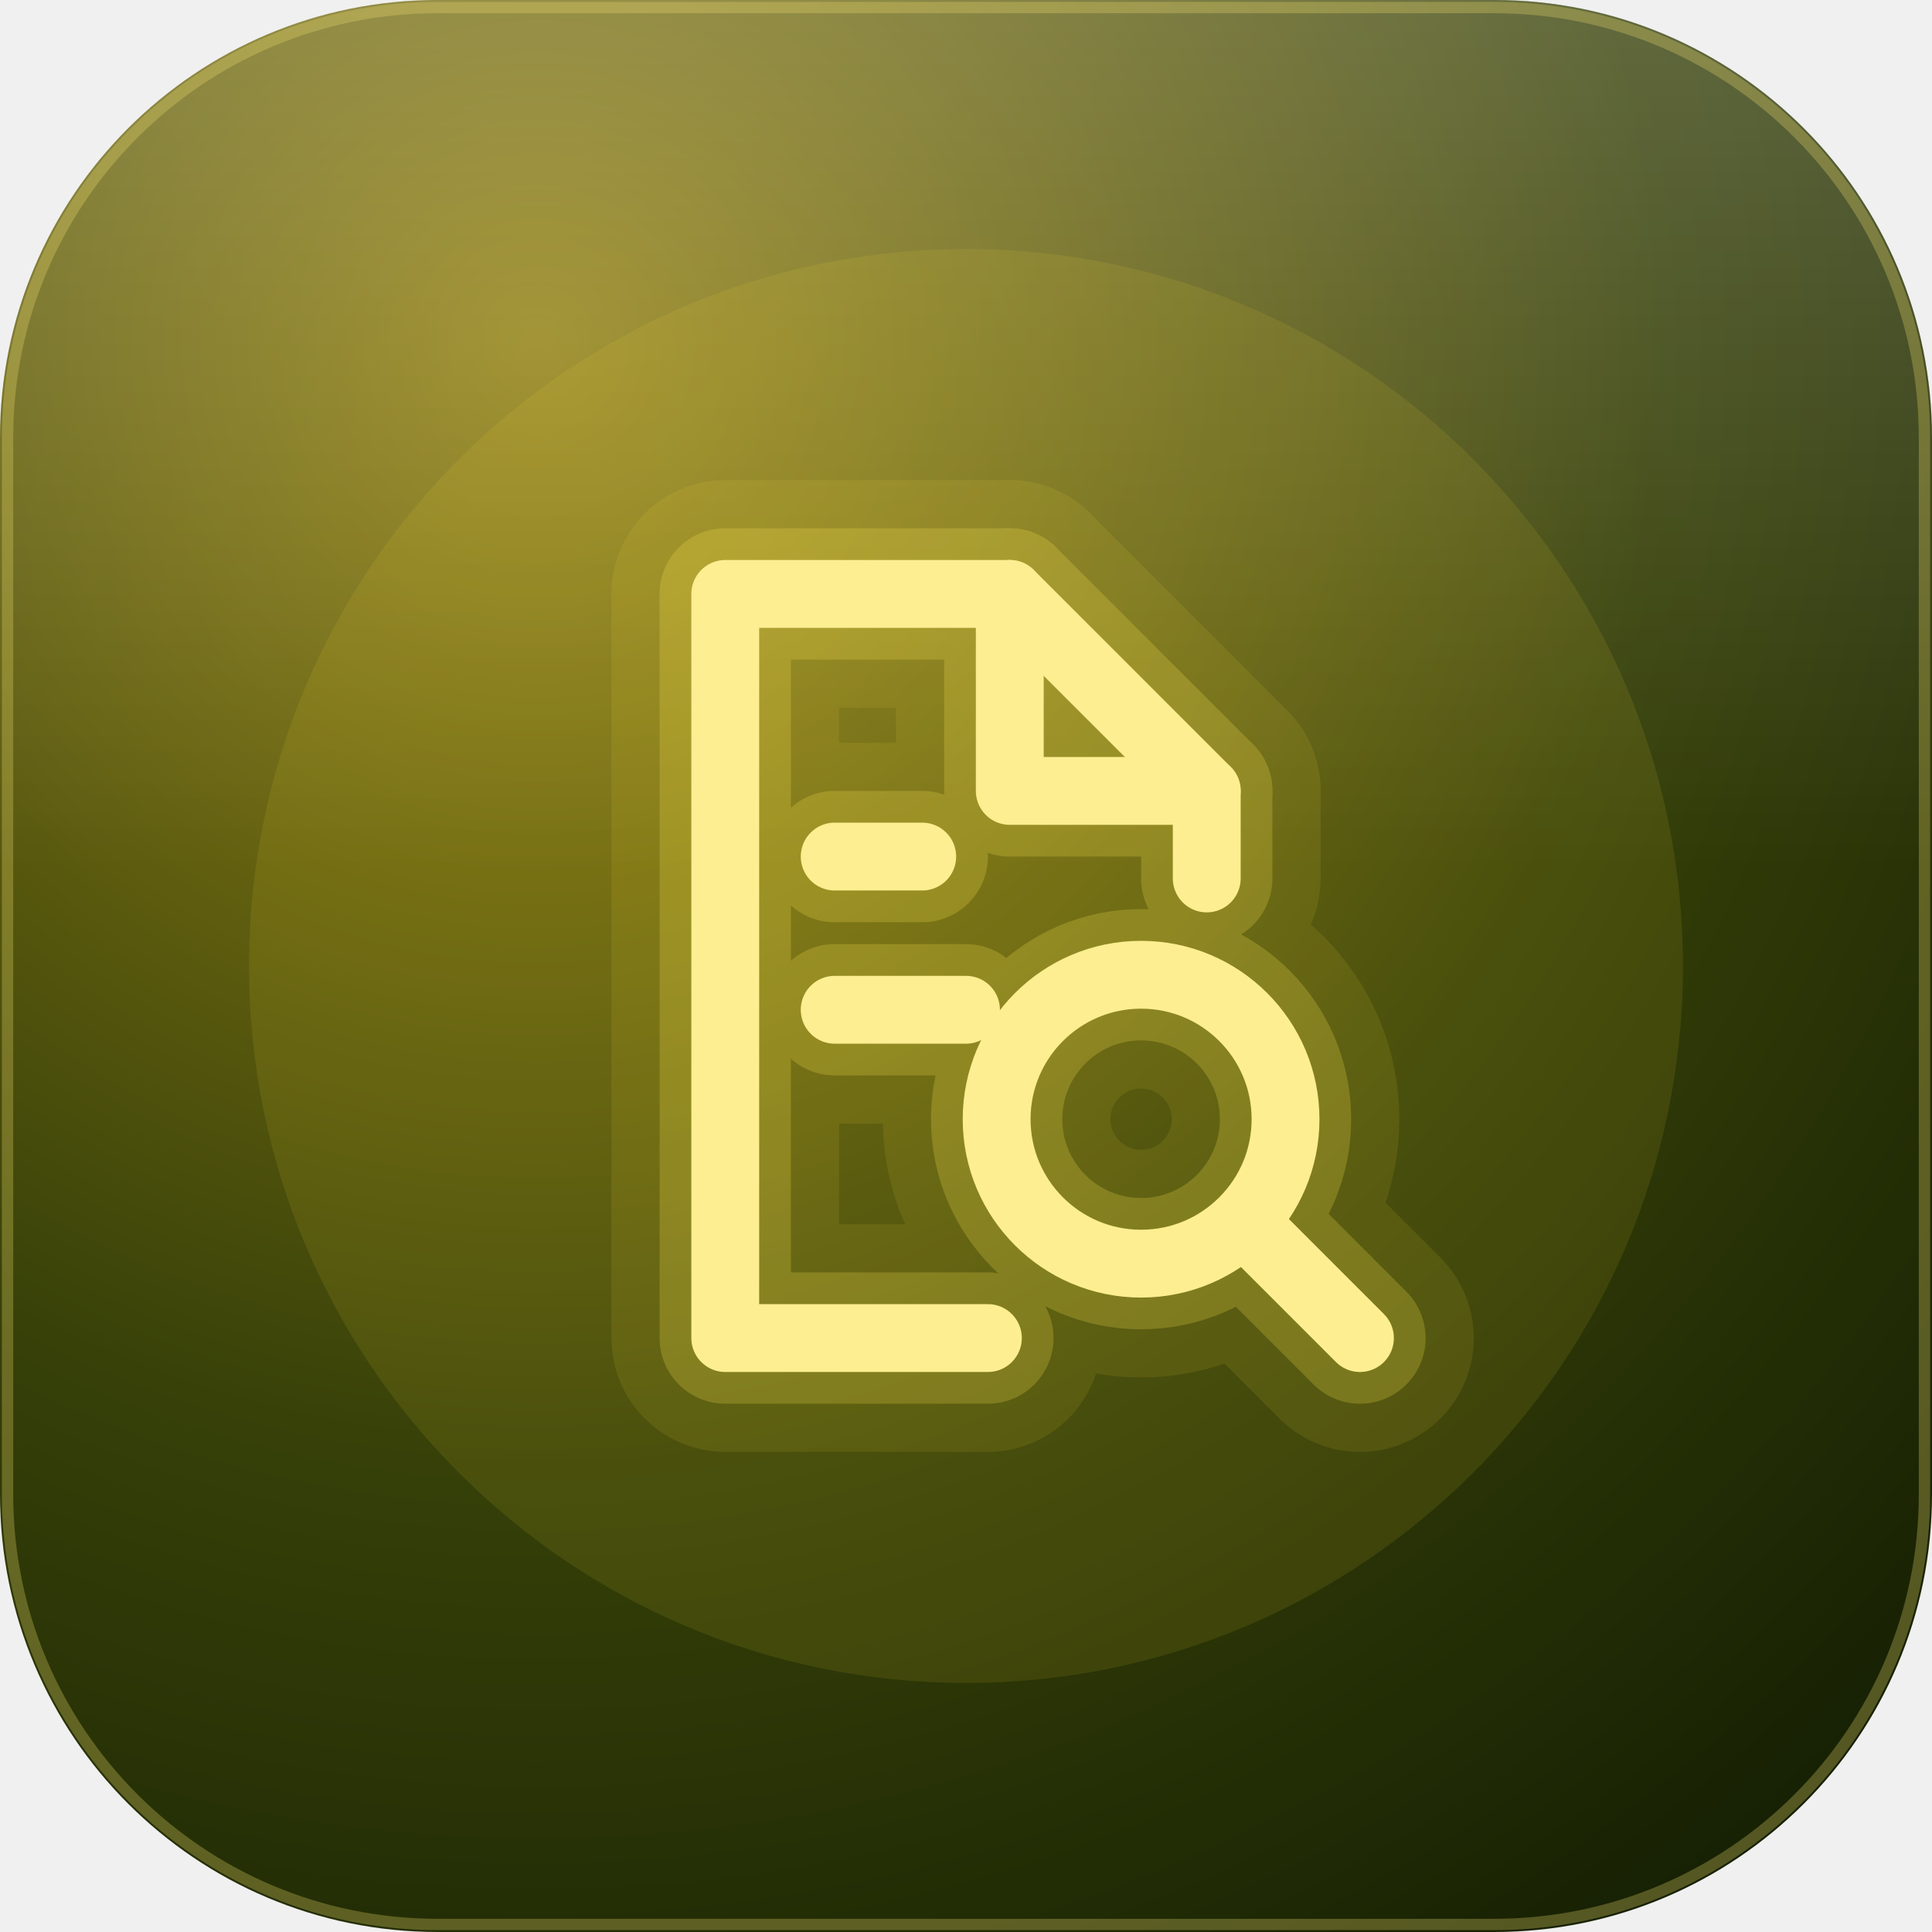
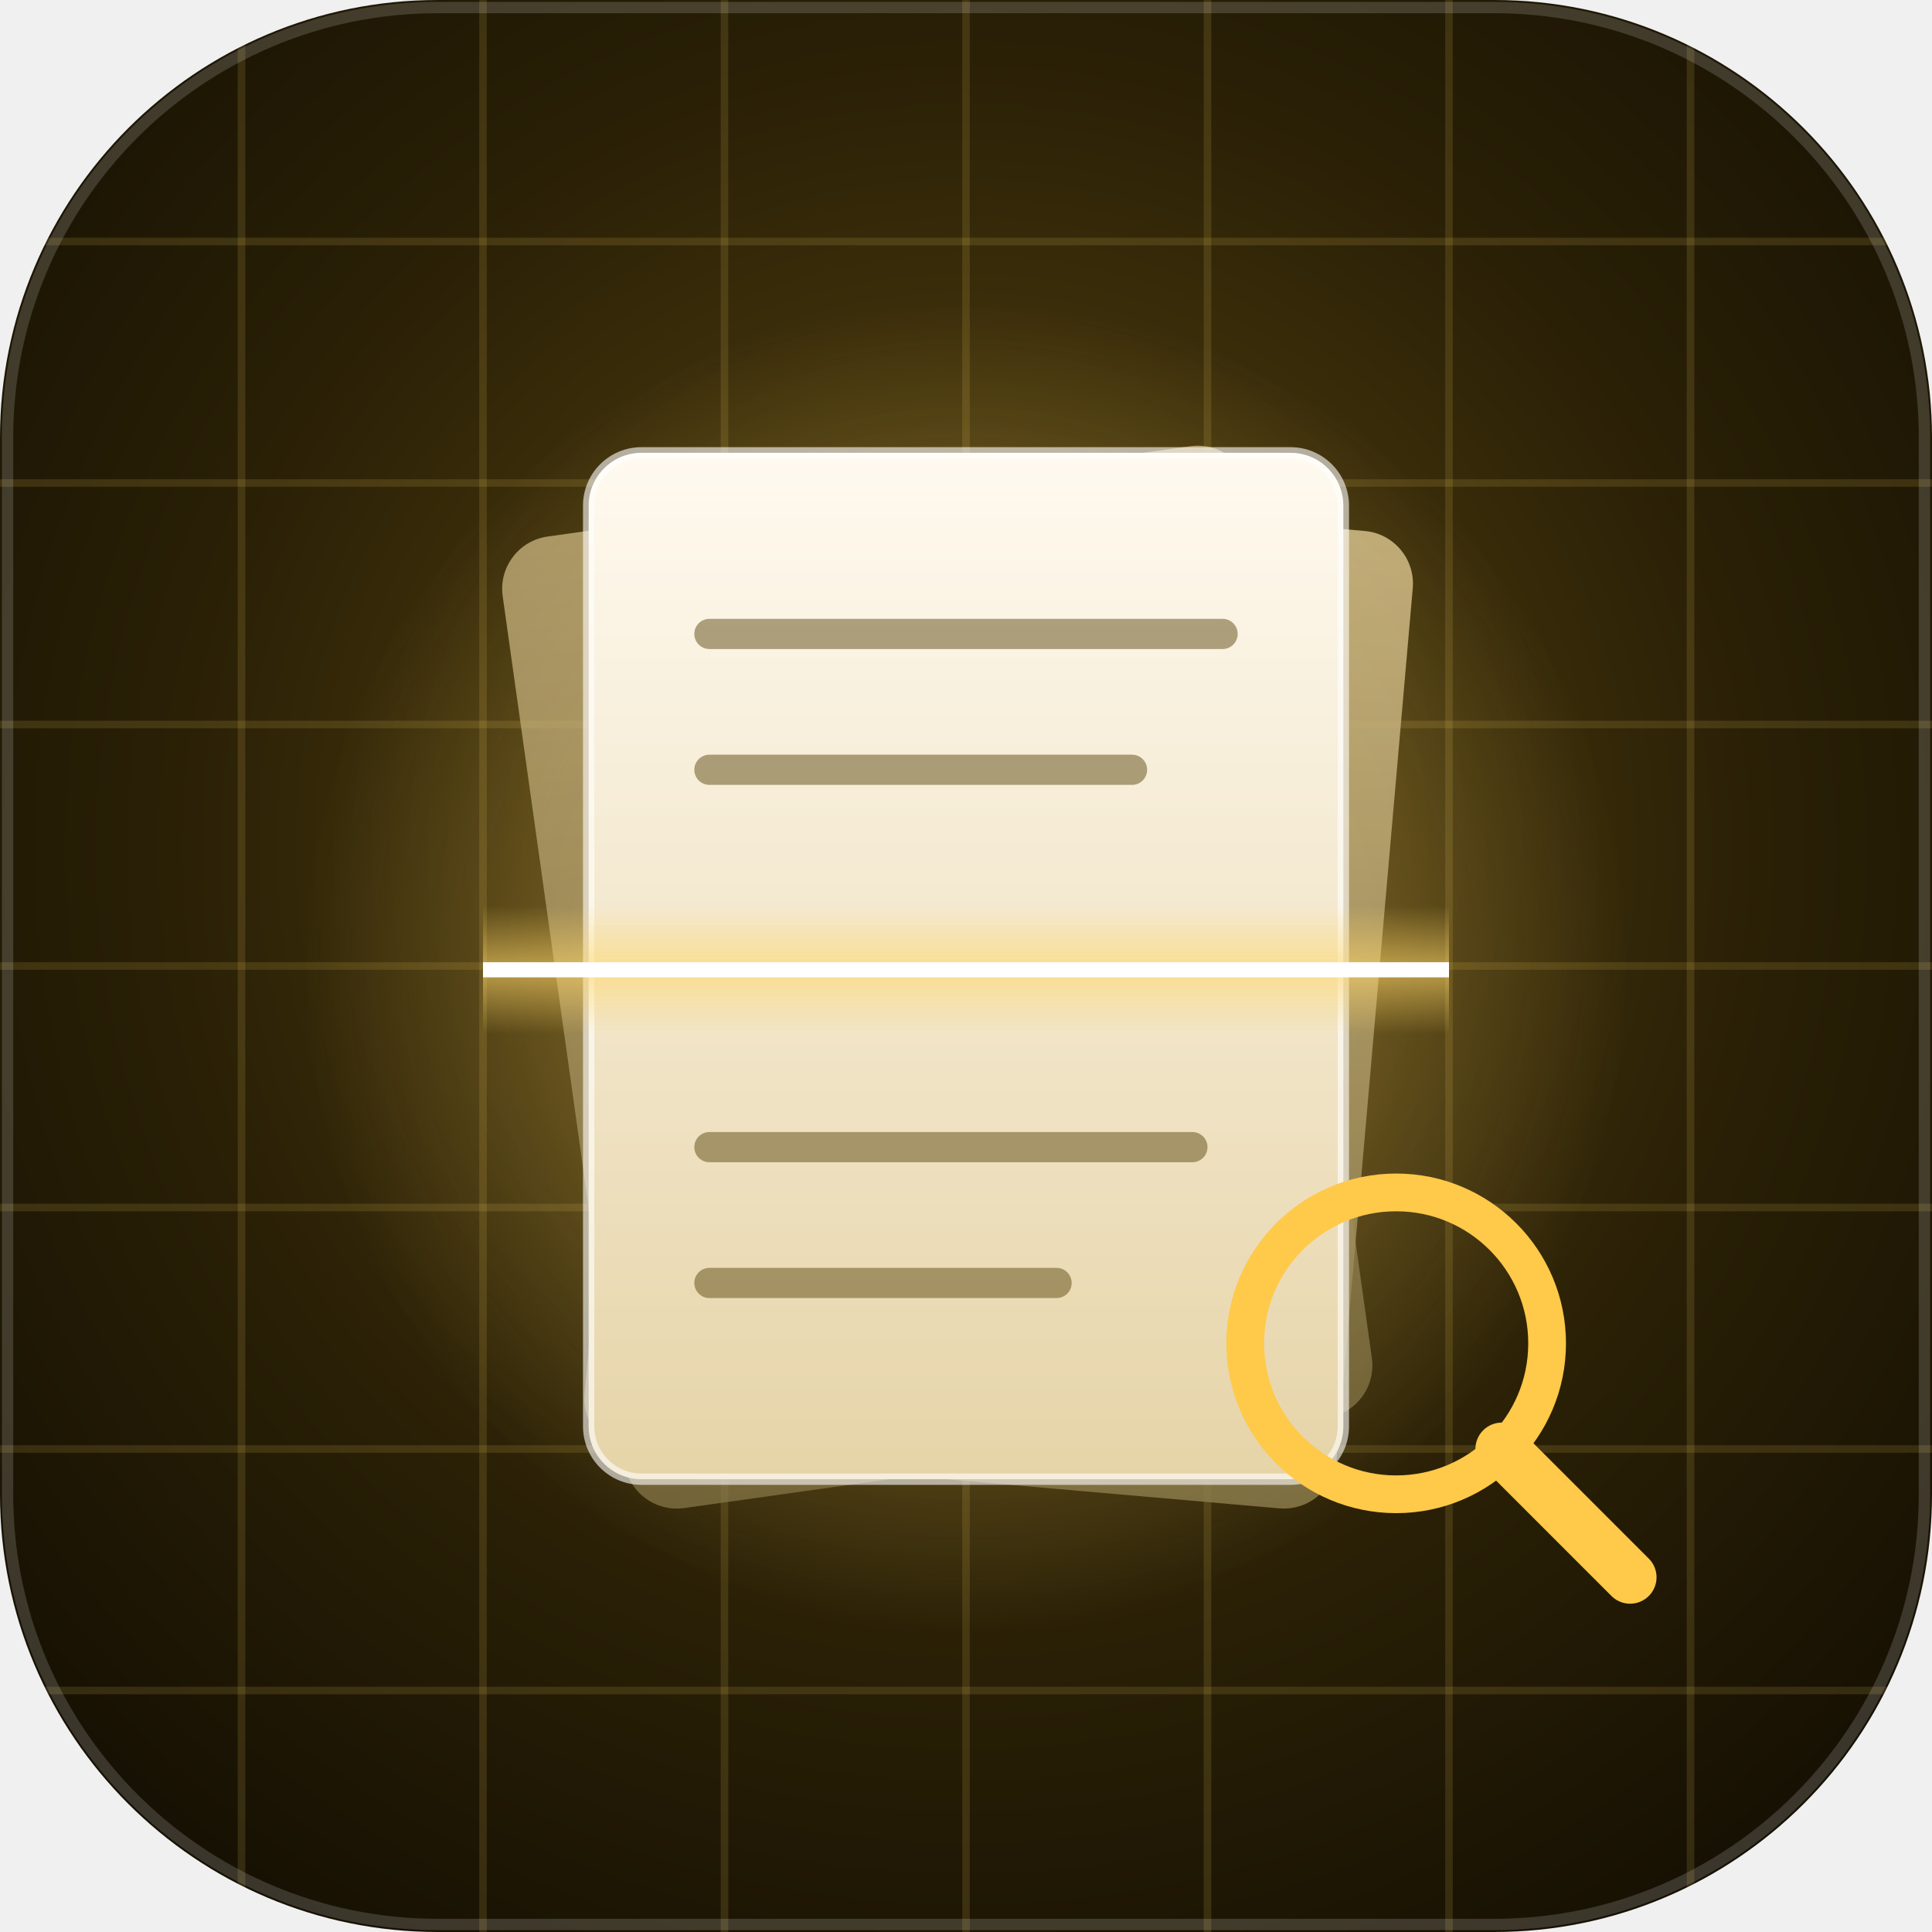
<svg xmlns="http://www.w3.org/2000/svg" viewBox="0 0 512 512">
-   <defs>
-     <radialGradient id="b" cx="28%" cy="18%" r="105%">
-       <stop offset="0" stop-color="hsl(52 72% 34%)" />
-       <stop offset=".55" stop-color="hsl(70 78% 14%)" />
-       <stop offset="1" stop-color="hsl(84 80% 6%)" />
-     </radialGradient>
-     <linearGradient id="s" x1="0" y1="0" x2="0" y2="1">
-       <stop offset="0" stop-color="#fff" stop-opacity=".22" />
-       <stop offset=".45" stop-color="#fff" stop-opacity="0" />
-     </linearGradient>
-     <clipPath id="c">
-       <rect width="512" height="512" rx="116" />
-     </clipPath>
-   </defs>
-   <g clip-path="url(#c)">
-     <rect width="512" height="512" fill="url(#b)" />
-     <rect width="512" height="512" fill="url(#s)" />
-     <circle cx="256" cy="256" r="190" fill="hsl(52 95% 60%)" opacity=".10" />
+   <clipPath id="r">
+     <rect width="512" height="512" rx="116" />
+   </clipPath>
+   <g clip-path="url(#r)">
+     <defs>
+       <radialGradient id="bg" cx="50%" cy="44%" r="74%">
+         <stop offset="0" stop-color="#5e4a12" />
+         <stop offset=".55" stop-color="#2a2006" />
+         <stop offset="1" stop-color="#0f0b02" />
+       </radialGradient>
+       <radialGradient id="halo" cx="50%" cy="50%" r="50%">
+         <stop offset="0" stop-color="#ffd76a" stop-opacity=".5" />
+         <stop offset="1" stop-color="#ffd76a" stop-opacity="0" />
+       </radialGradient>
+       <linearGradient id="p1" x1="0" y1="0" x2="0" y2="1">
+         <stop offset="0" stop-color="#fffaf0" />
+         <stop offset="1" stop-color="#e6d4a8" />
+       </linearGradient>
+       <linearGradient id="p2" x1="0" y1="0" x2="0" y2="1">
+         <stop offset="0" stop-color="#d6c08a" />
+         <stop offset="1" stop-color="#8a7a4a" />
+       </linearGradient>
+       <linearGradient id="beam" x1="0" y1="0" x2="0" y2="1">
+         <stop offset="0" stop-color="#ffd76a" stop-opacity="0" />
+         <stop offset=".5" stop-color="#ffd76a" stop-opacity=".6" />
+         <stop offset="1" stop-opacity="0" stop-color="#ffd76a" />
+       </linearGradient>
+     </defs>
+     <rect width="512" height="512" fill="url(#bg)" />
+     <g fill="none" stroke="#ffd76a" stroke-opacity=".13" stroke-width="2">
+       <path d="M64 0V512" />
+       <path d="M128 0V512" />
+       <path d="M192 0V512" />
+       <path d="M256 0V512" />
+       <path d="M320 0V512" />
+       <path d="M384 0V512" />
+       <path d="M448 0V512" />
+       <path d="M0 64H512" />
+       <path d="M0 128H512" />
+       <path d="M0 192H512" />
+       <path d="M0 256H512" />
+       <path d="M0 320H512" />
+       <path d="M0 384H512" />
+       <path d="M0 448H512" />
+     </g>
+     <circle cx="256" cy="256" r="175" fill="url(#halo)" />
+     <g transform="rotate(-8 256 270)">
+       <rect x="150" y="128" width="200" height="260" rx="14" fill="url(#p2)" opacity=".7" />
+     </g>
+     <g transform="rotate(5 256 270)">
+       <rect x="164" y="132" width="200" height="260" rx="14" fill="url(#p2)" opacity=".85" />
+     </g>
+     <rect x="156" y="120" width="200" height="272" rx="14" fill="url(#p1)" stroke="#fff" stroke-opacity=".6" stroke-width="3" />
+     <g stroke="#5e4a12" stroke-opacity=".5" stroke-width="8" stroke-linecap="round">
+       <path d="M188 168 H324 M188 204 H300 M188 304 H316 M188 340 H280" />
+     </g>
+     <rect x="128" y="240" width="256" height="34" fill="url(#beam)" />
+     <path d="M128 257 H384" stroke="#fff" stroke-width="4" />
+     <circle cx="370" cy="356" r="40" fill="none" stroke="#ffc94a" stroke-width="10" />
+     <path d="M398 384 L432 418" stroke="#ffc94a" stroke-width="14" stroke-linecap="round" />
  </g>
-   <g transform="translate(256 256) scale(11.6) translate(-12 -12)" fill="none" stroke-linecap="round" stroke-linejoin="round" color="hsl(52 96% 76%)">
-     <g stroke="hsl(52 100% 62%)" stroke-width="5.2" opacity=".10">
-       <path d="M17.5 10V8l-4.5-4.5H6.5v17h6" />
-       <path d="M13 3.5V8h4.5M9 9.5h2M9 13h3" />
-       <circle cx="16" cy="15.5" r="3.3" />
-       <path d="M18.4 17.9 21 20.5" />
-     </g>
-     <g stroke="hsl(52 100% 66%)" stroke-width="3" opacity=".22">
-       <path d="M17.5 10V8l-4.5-4.5H6.5v17h6" />
-       <path d="M13 3.5V8h4.5M9 9.5h2M9 13h3" />
-       <circle cx="16" cy="15.5" r="3.3" />
-       <path d="M18.4 17.9 21 20.5" />
-     </g>
-     <g stroke="hsl(52 96% 78%)" stroke-width="1.55">
-       <path d="M17.5 10V8l-4.5-4.5H6.5v17h6" />
-       <path d="M13 3.5V8h4.5M9 9.5h2M9 13h3" />
-       <circle cx="16" cy="15.5" r="3.3" />
-       <path d="M18.4 17.9 21 20.5" />
-     </g>
-   </g>
-   <rect x="2" y="2" width="508" height="508" rx="114" fill="none" stroke="hsl(52 85% 70%)" stroke-opacity=".28" stroke-width="3" />
+   <rect x="2" y="2" width="508" height="508" rx="114" fill="none" stroke="#fff" stroke-opacity=".16" stroke-width="3" />
</svg>
